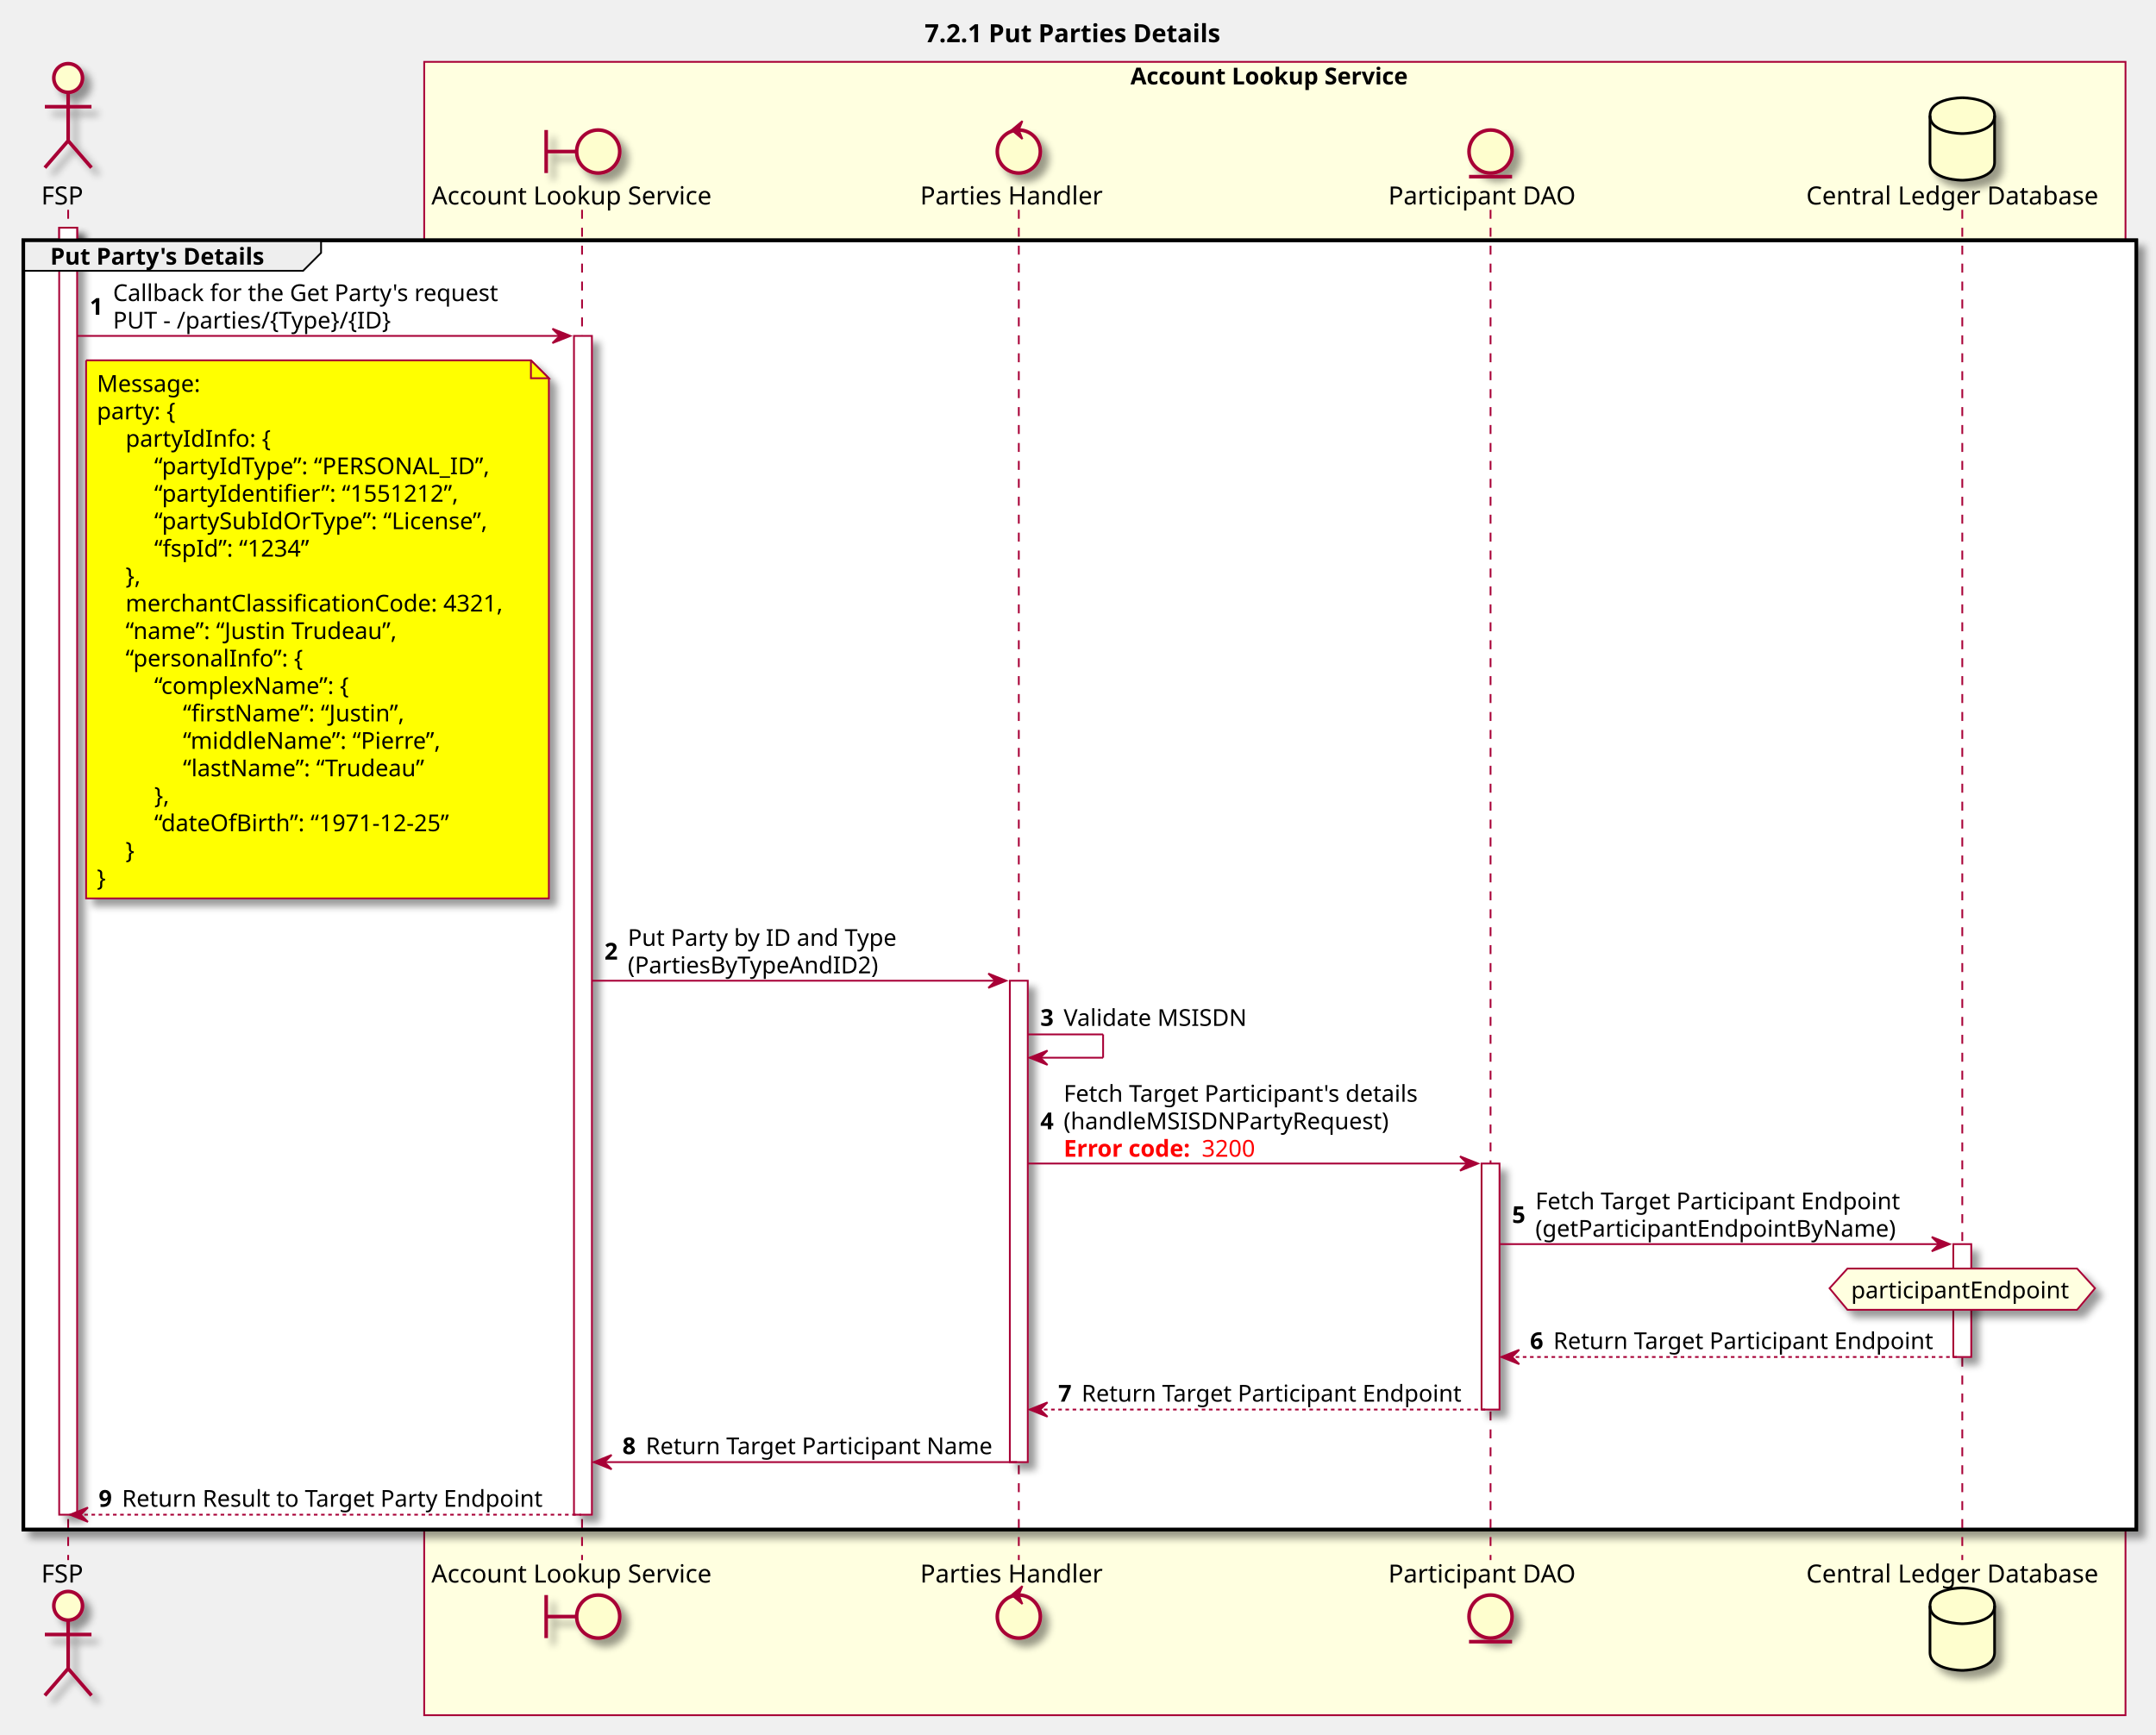
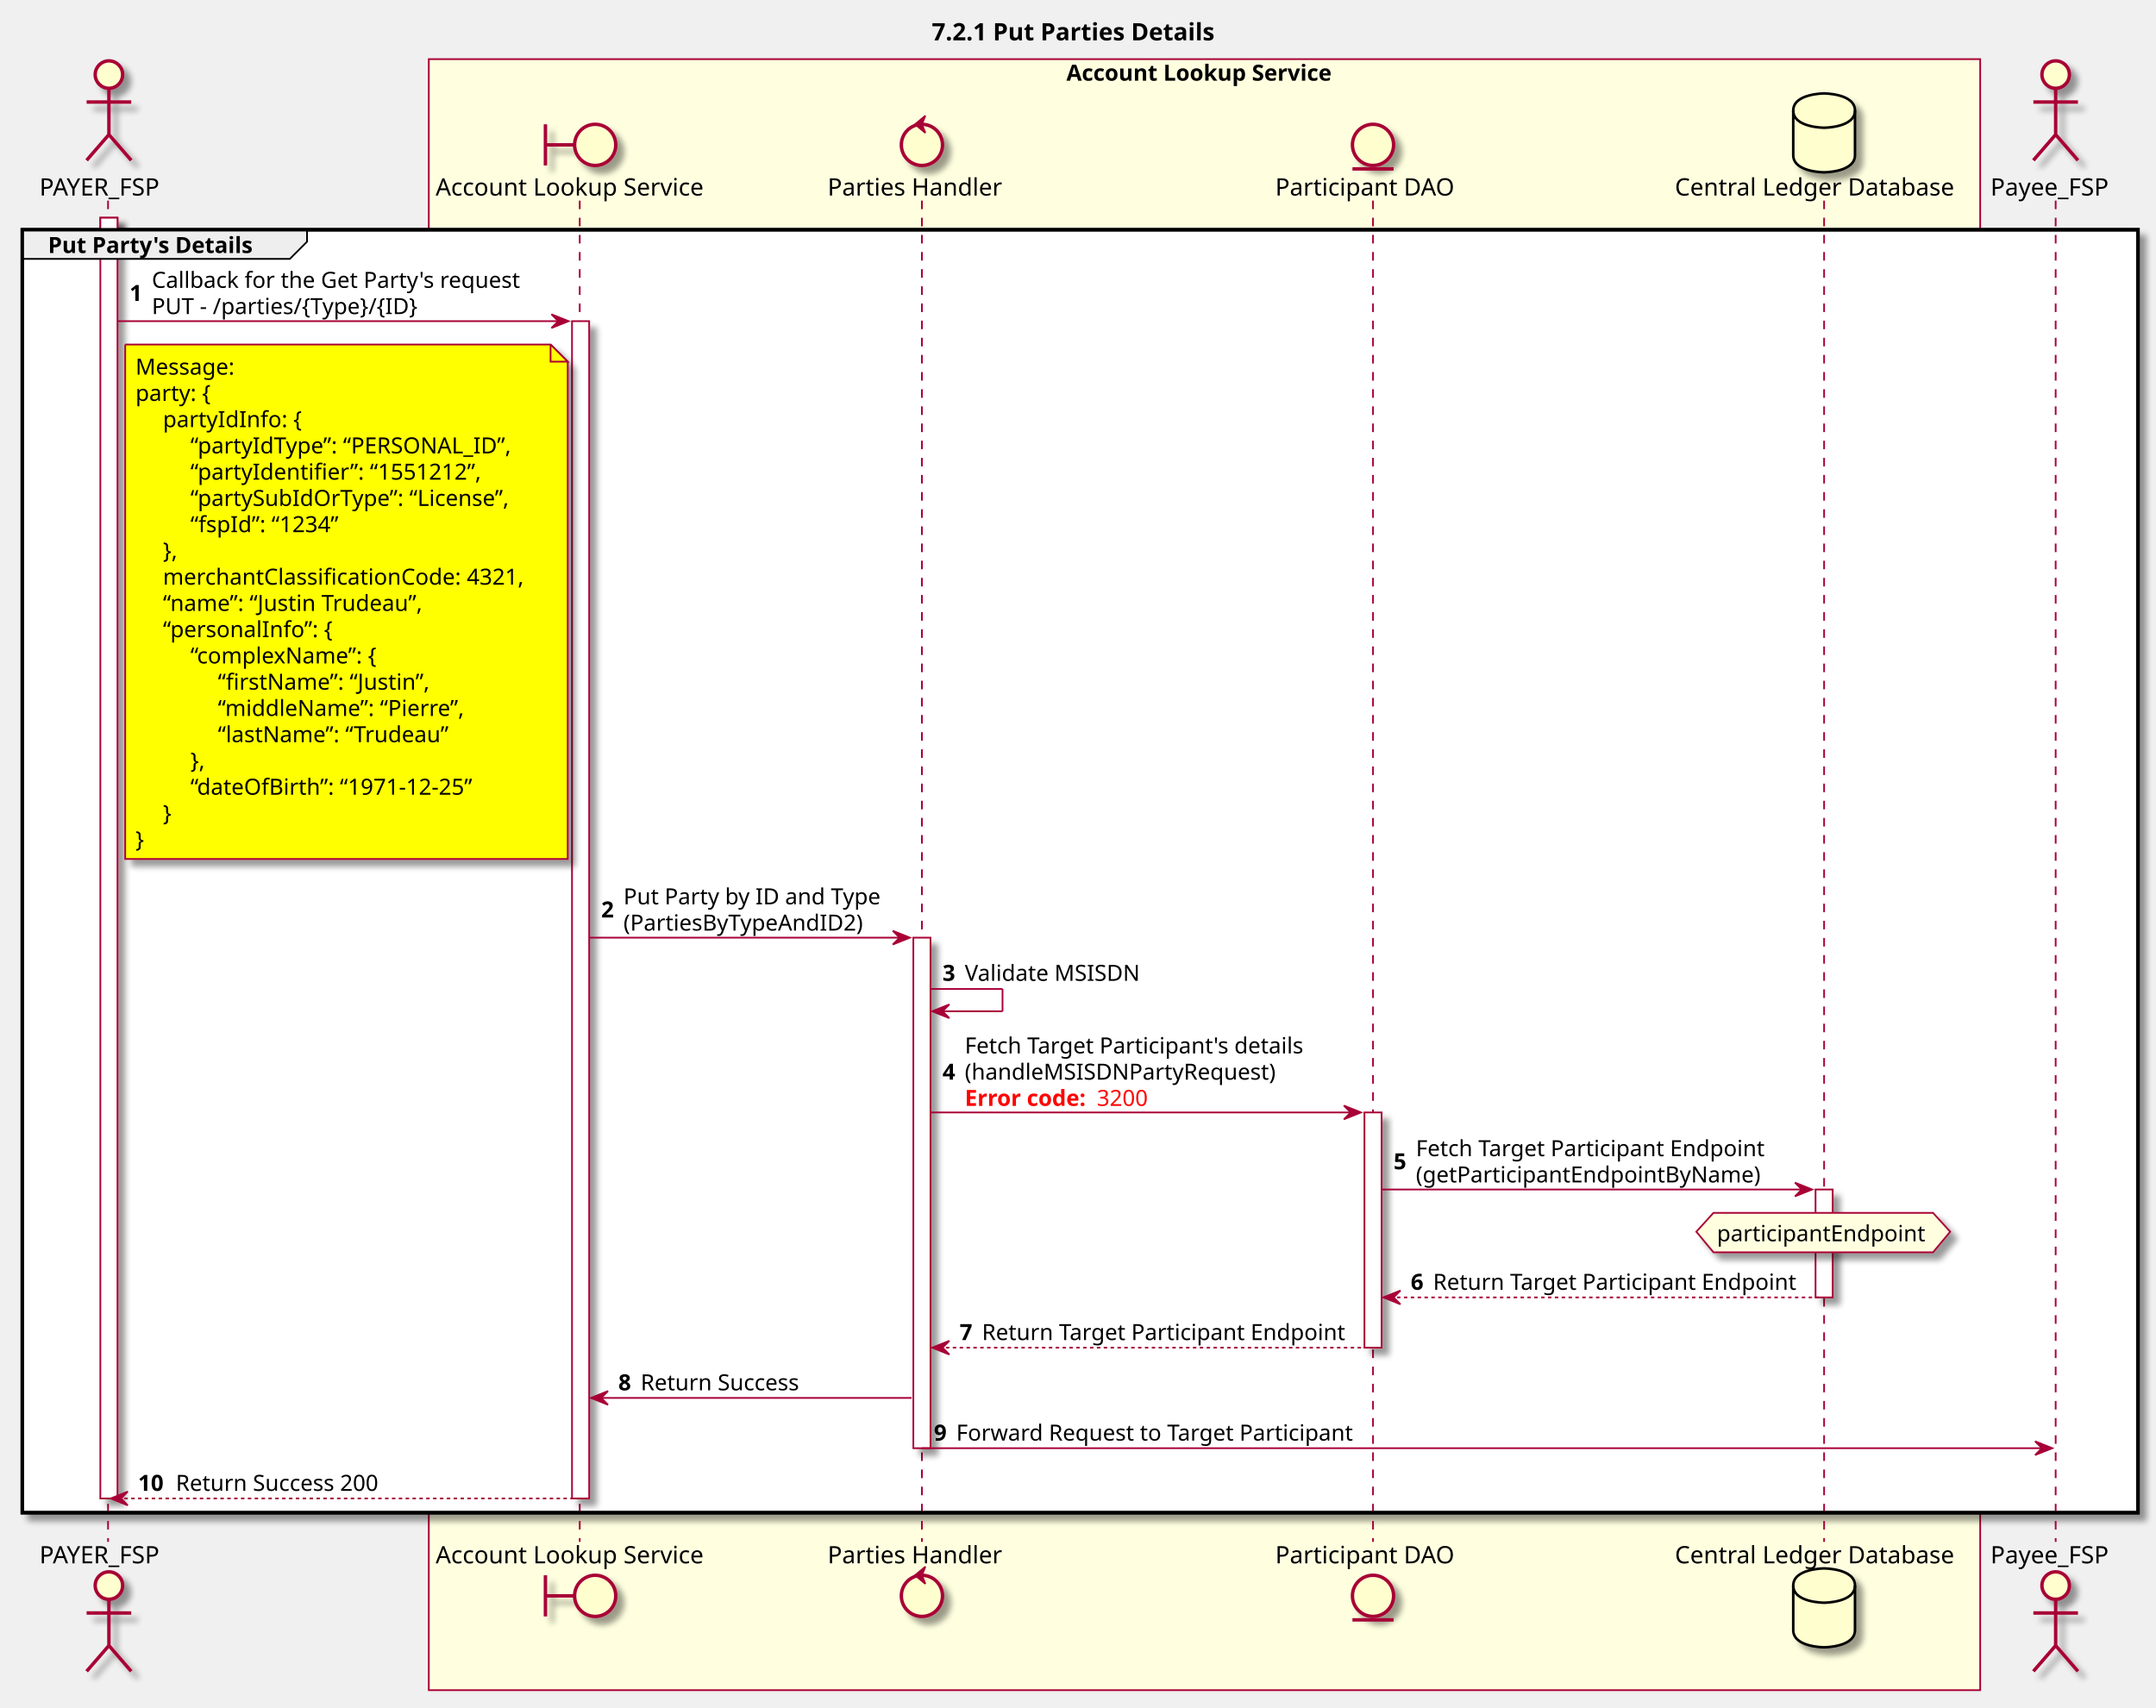
- <svg xmlns="http://www.w3.org/2000/svg" contentScriptType="application/ecmascript" contentStyleType="text/css" height="967px" preserveAspectRatio="none" style="width:1202px;height:967px;" version="1.1" viewBox="0 0 1202 967" width="1202px" zoomAndPan="magnify">
+ <svg xmlns="http://www.w3.org/2000/svg" contentScriptType="application/ecmascript" contentStyleType="text/css" height="996px" preserveAspectRatio="none" style="width:1257px;height:996px;" version="1.1" viewBox="0 0 1257 996" width="1257px" zoomAndPan="magnify">
  <defs>
-     <filter height="300%" id="f13jw10cpditu0" width="300%" x="-1" y="-1">
+     <filter height="300%" id="f16a1qkaw3t32e" width="300%" x="-1" y="-1">
      <feGaussianBlur result="blurOut" stdDeviation="2.0" />
      <feColorMatrix in="blurOut" result="blurOut2" type="matrix" values="0 0 0 0 0 0 0 0 0 0 0 0 0 0 0 0 0 0 .4 0" />
      <feOffset dx="4.0" dy="4.0" in="blurOut2" result="blurOut3" />
      <feBlend in="SourceGraphic" in2="blurOut3" mode="normal" />
    </filter>
  </defs>
  <g>
-     <text fill="#000000" font-family="sans-serif" font-size="14" font-weight="bold" lengthAdjust="spacingAndGlyphs" textLength="173" x="515.5" y="23.535">7.2.1 Put Parties Details</text>
-     <rect fill="#FFFFE0" height="921.846" style="stroke: #A80036; stroke-width: 1.0;" width="948.5" x="236.5" y="34.488" />
-     <text fill="#000000" font-family="sans-serif" font-size="13" font-weight="bold" lengthAdjust="spacingAndGlyphs" textLength="161" x="630.25" y="47.057">Account Lookup Service</text>
-     <rect fill="#FFFFFF" filter="url(#f13jw10cpditu0)" height="717.559" style="stroke: #A80036; stroke-width: 1.0;" width="10" x="33" y="126.977" />
-     <rect fill="#FFFFFF" filter="url(#f13jw10cpditu0)" height="657.248" style="stroke: #A80036; stroke-width: 1.0;" width="10" x="320" y="187.287" />
-     <rect fill="#FFFFFF" filter="url(#f13jw10cpditu0)" height="268.416" style="stroke: #A80036; stroke-width: 1.0;" width="10" x="563" y="546.809" />
-     <rect fill="#FFFFFF" filter="url(#f13jw10cpditu0)" height="137.174" style="stroke: #A80036; stroke-width: 1.0;" width="10" x="826" y="648.74" />
-     <rect fill="#FFFFFF" filter="url(#f13jw10cpditu0)" height="62.932" style="stroke: #A80036; stroke-width: 1.0;" width="10" x="1089" y="693.672" />
-     <rect fill="#FFFFFF" filter="url(#f13jw10cpditu0)" height="718.869" style="stroke: #000000; stroke-width: 2.0;" width="1178" x="13" y="133.977" />
-     <line style="stroke: #A80036; stroke-width: 1.0; stroke-dasharray: 5.0,5.0;" x1="38" x2="38" y1="116.977" y2="869.846" />
-     <line style="stroke: #A80036; stroke-width: 1.0; stroke-dasharray: 5.0,5.0;" x1="324.5" x2="324.5" y1="116.977" y2="869.846" />
-     <line style="stroke: #A80036; stroke-width: 1.0; stroke-dasharray: 5.0,5.0;" x1="568" x2="568" y1="116.977" y2="869.846" />
-     <line style="stroke: #A80036; stroke-width: 1.0; stroke-dasharray: 5.0,5.0;" x1="831" x2="831" y1="116.977" y2="869.846" />
-     <line style="stroke: #A80036; stroke-width: 1.0; stroke-dasharray: 5.0,5.0;" x1="1094" x2="1094" y1="116.977" y2="869.846" />
-     <text fill="#000000" font-family="sans-serif" font-size="14" lengthAdjust="spacingAndGlyphs" textLength="24" x="23" y="114.023">FSP</text>
-     <ellipse cx="38" cy="43.488" fill="#FEFECE" filter="url(#f13jw10cpditu0)" rx="8" ry="8" style="stroke: #A80036; stroke-width: 2.0;" />
-     <path d="M38,51.488 L38,78.488 M25,59.488 L51,59.488 M38,78.488 L25,93.488 M38,78.488 L51,93.488 " fill="none" filter="url(#f13jw10cpditu0)" style="stroke: #A80036; stroke-width: 2.0;" />
-     <text fill="#000000" font-family="sans-serif" font-size="14" lengthAdjust="spacingAndGlyphs" textLength="24" x="23" y="882.381">FSP</text>
-     <ellipse cx="38" cy="895.334" fill="#FEFECE" filter="url(#f13jw10cpditu0)" rx="8" ry="8" style="stroke: #A80036; stroke-width: 2.0;" />
-     <path d="M38,903.334 L38,930.334 M25,911.334 L51,911.334 M38,930.334 L25,945.334 M38,930.334 L51,945.334 " fill="none" filter="url(#f13jw10cpditu0)" style="stroke: #A80036; stroke-width: 2.0;" />
-     <text fill="#000000" font-family="sans-serif" font-size="14" lengthAdjust="spacingAndGlyphs" textLength="163" x="240.5" y="114.023">Account Lookup Service</text>
-     <path d="M304.5,72.488 L304.5,96.488 M304.5,84.488 L321.5,84.488 " fill="none" filter="url(#f13jw10cpditu0)" style="stroke: #A80036; stroke-width: 2.0;" />
-     <ellipse cx="333.5" cy="84.488" fill="#FEFECE" filter="url(#f13jw10cpditu0)" rx="12" ry="12" style="stroke: #A80036; stroke-width: 2.0;" />
-     <text fill="#000000" font-family="sans-serif" font-size="14" lengthAdjust="spacingAndGlyphs" textLength="163" x="240.5" y="882.381">Account Lookup Service</text>
-     <path d="M304.5,889.334 L304.5,913.334 M304.5,901.334 L321.5,901.334 " fill="none" filter="url(#f13jw10cpditu0)" style="stroke: #A80036; stroke-width: 2.0;" />
-     <ellipse cx="333.5" cy="901.334" fill="#FEFECE" filter="url(#f13jw10cpditu0)" rx="12" ry="12" style="stroke: #A80036; stroke-width: 2.0;" />
-     <text fill="#000000" font-family="sans-serif" font-size="14" lengthAdjust="spacingAndGlyphs" textLength="104" x="513" y="114.023">Parties Handler</text>
-     <ellipse cx="568" cy="84.488" fill="#FEFECE" filter="url(#f13jw10cpditu0)" rx="12" ry="12" style="stroke: #A80036; stroke-width: 2.0;" />
-     <polygon fill="#A80036" points="564,72.488,570,67.488,568,72.488,570,77.488,564,72.488" style="stroke: #A80036; stroke-width: 1.0;" />
-     <text fill="#000000" font-family="sans-serif" font-size="14" lengthAdjust="spacingAndGlyphs" textLength="104" x="513" y="882.381">Parties Handler</text>
-     <ellipse cx="568" cy="901.334" fill="#FEFECE" filter="url(#f13jw10cpditu0)" rx="12" ry="12" style="stroke: #A80036; stroke-width: 2.0;" />
-     <polygon fill="#A80036" points="564,889.334,570,884.334,568,889.334,570,894.334,564,889.334" style="stroke: #A80036; stroke-width: 1.0;" />
-     <text fill="#000000" font-family="sans-serif" font-size="14" lengthAdjust="spacingAndGlyphs" textLength="108" x="774" y="114.023">Participant DAO</text>
-     <ellipse cx="831" cy="84.488" fill="#FEFECE" filter="url(#f13jw10cpditu0)" rx="12" ry="12" style="stroke: #A80036; stroke-width: 2.0;" />
-     <line style="stroke: #A80036; stroke-width: 2.0;" x1="819" x2="843" y1="98.488" y2="98.488" />
-     <text fill="#000000" font-family="sans-serif" font-size="14" lengthAdjust="spacingAndGlyphs" textLength="108" x="774" y="882.381">Participant DAO</text>
-     <ellipse cx="831" cy="901.334" fill="#FEFECE" filter="url(#f13jw10cpditu0)" rx="12" ry="12" style="stroke: #A80036; stroke-width: 2.0;" />
-     <line style="stroke: #A80036; stroke-width: 2.0;" x1="819" x2="843" y1="915.334" y2="915.334" />
-     <text fill="#000000" font-family="sans-serif" font-size="14" lengthAdjust="spacingAndGlyphs" textLength="168" x="1007" y="114.023">Central Ledger Database</text>
-     <path d="M1076,64.488 C1076,54.488 1094,54.488 1094,54.488 C1094,54.488 1112,54.488 1112,64.488 L1112,90.488 C1112,100.488 1094,100.488 1094,100.488 C1094,100.488 1076,100.488 1076,90.488 L1076,64.488 " fill="#FEFECE" filter="url(#f13jw10cpditu0)" style="stroke: #000000; stroke-width: 1.5;" />
-     <path d="M1076,64.488 C1076,74.488 1094,74.488 1094,74.488 C1094,74.488 1112,74.488 1112,64.488 " fill="none" style="stroke: #000000; stroke-width: 1.5;" />
-     <text fill="#000000" font-family="sans-serif" font-size="14" lengthAdjust="spacingAndGlyphs" textLength="168" x="1007" y="882.381">Central Ledger Database</text>
-     <path d="M1076,895.334 C1076,885.334 1094,885.334 1094,885.334 C1094,885.334 1112,885.334 1112,895.334 L1112,921.334 C1112,931.334 1094,931.334 1094,931.334 C1094,931.334 1076,931.334 1076,921.334 L1076,895.334 " fill="#FEFECE" filter="url(#f13jw10cpditu0)" style="stroke: #000000; stroke-width: 1.5;" />
-     <path d="M1076,895.334 C1076,905.334 1094,905.334 1094,905.334 C1094,905.334 1112,905.334 1112,895.334 " fill="none" style="stroke: #000000; stroke-width: 1.5;" />
-     <rect fill="#FFFFFF" filter="url(#f13jw10cpditu0)" height="717.559" style="stroke: #A80036; stroke-width: 1.0;" width="10" x="33" y="126.977" />
-     <rect fill="#FFFFFF" filter="url(#f13jw10cpditu0)" height="657.248" style="stroke: #A80036; stroke-width: 1.0;" width="10" x="320" y="187.287" />
-     <rect fill="#FFFFFF" filter="url(#f13jw10cpditu0)" height="268.416" style="stroke: #A80036; stroke-width: 1.0;" width="10" x="563" y="546.809" />
-     <rect fill="#FFFFFF" filter="url(#f13jw10cpditu0)" height="137.174" style="stroke: #A80036; stroke-width: 1.0;" width="10" x="826" y="648.74" />
-     <rect fill="#FFFFFF" filter="url(#f13jw10cpditu0)" height="62.932" style="stroke: #A80036; stroke-width: 1.0;" width="10" x="1089" y="693.672" />
+     <text fill="#000000" font-family="sans-serif" font-size="14" font-weight="bold" lengthAdjust="spacingAndGlyphs" textLength="173" x="543.25" y="23.535">7.2.1 Put Parties Details</text>
+     <rect fill="#FFFFE0" height="951.156" style="stroke: #A80036; stroke-width: 1.0;" width="904.5" x="250" y="34.488" />
+     <text fill="#000000" font-family="sans-serif" font-size="13" font-weight="bold" lengthAdjust="spacingAndGlyphs" textLength="161" x="621.75" y="47.057">Account Lookup Service</text>
+     <rect fill="#FFFFFF" filter="url(#f16a1qkaw3t32e)" height="746.869" style="stroke: #A80036; stroke-width: 1.0;" width="10" x="58.5" y="126.977" />
+     <rect fill="#FFFFFF" filter="url(#f16a1qkaw3t32e)" height="686.559" style="stroke: #A80036; stroke-width: 1.0;" width="10" x="333.5" y="187.287" />
+     <rect fill="#FFFFFF" filter="url(#f16a1qkaw3t32e)" height="297.727" style="stroke: #A80036; stroke-width: 1.0;" width="10" x="532.5" y="546.809" />
+     <rect fill="#FFFFFF" filter="url(#f16a1qkaw3t32e)" height="137.174" style="stroke: #A80036; stroke-width: 1.0;" width="10" x="795.5" y="648.74" />
+     <rect fill="#FFFFFF" filter="url(#f16a1qkaw3t32e)" height="62.932" style="stroke: #A80036; stroke-width: 1.0;" width="10" x="1058.5" y="693.672" />
+     <rect fill="#FFFFFF" filter="url(#f16a1qkaw3t32e)" height="748.18" style="stroke: #000000; stroke-width: 2.0;" width="1233.5" x="13" y="133.977" />
+     <line style="stroke: #A80036; stroke-width: 1.0; stroke-dasharray: 5.0,5.0;" x1="63" x2="63" y1="116.977" y2="899.156" />
+     <line style="stroke: #A80036; stroke-width: 1.0; stroke-dasharray: 5.0,5.0;" x1="338" x2="338" y1="116.977" y2="899.156" />
+     <line style="stroke: #A80036; stroke-width: 1.0; stroke-dasharray: 5.0,5.0;" x1="537.5" x2="537.5" y1="116.977" y2="899.156" />
+     <line style="stroke: #A80036; stroke-width: 1.0; stroke-dasharray: 5.0,5.0;" x1="800.5" x2="800.5" y1="116.977" y2="899.156" />
+     <line style="stroke: #A80036; stroke-width: 1.0; stroke-dasharray: 5.0,5.0;" x1="1063.5" x2="1063.5" y1="116.977" y2="899.156" />
+     <line style="stroke: #A80036; stroke-width: 1.0; stroke-dasharray: 5.0,5.0;" x1="1198.5" x2="1198.5" y1="116.977" y2="899.156" />
+     <text fill="#000000" font-family="sans-serif" font-size="14" lengthAdjust="spacingAndGlyphs" textLength="75" x="23" y="114.023">PAYER_FSP</text>
+     <ellipse cx="63.5" cy="43.488" fill="#FEFECE" filter="url(#f16a1qkaw3t32e)" rx="8" ry="8" style="stroke: #A80036; stroke-width: 2.0;" />
+     <path d="M63.5,51.488 L63.5,78.488 M50.5,59.488 L76.5,59.488 M63.5,78.488 L50.5,93.488 M63.5,78.488 L76.5,93.488 " fill="none" filter="url(#f16a1qkaw3t32e)" style="stroke: #A80036; stroke-width: 2.0;" />
+     <text fill="#000000" font-family="sans-serif" font-size="14" lengthAdjust="spacingAndGlyphs" textLength="75" x="23" y="911.691">PAYER_FSP</text>
+     <ellipse cx="63.5" cy="924.644" fill="#FEFECE" filter="url(#f16a1qkaw3t32e)" rx="8" ry="8" style="stroke: #A80036; stroke-width: 2.0;" />
+     <path d="M63.5,932.644 L63.5,959.644 M50.5,940.644 L76.5,940.644 M63.5,959.644 L50.5,974.644 M63.5,959.644 L76.5,974.644 " fill="none" filter="url(#f16a1qkaw3t32e)" style="stroke: #A80036; stroke-width: 2.0;" />
+     <text fill="#000000" font-family="sans-serif" font-size="14" lengthAdjust="spacingAndGlyphs" textLength="163" x="254" y="114.023">Account Lookup Service</text>
+     <path d="M318,72.488 L318,96.488 M318,84.488 L335,84.488 " fill="none" filter="url(#f16a1qkaw3t32e)" style="stroke: #A80036; stroke-width: 2.0;" />
+     <ellipse cx="347" cy="84.488" fill="#FEFECE" filter="url(#f16a1qkaw3t32e)" rx="12" ry="12" style="stroke: #A80036; stroke-width: 2.0;" />
+     <text fill="#000000" font-family="sans-serif" font-size="14" lengthAdjust="spacingAndGlyphs" textLength="163" x="254" y="911.691">Account Lookup Service</text>
+     <path d="M318,918.644 L318,942.644 M318,930.644 L335,930.644 " fill="none" filter="url(#f16a1qkaw3t32e)" style="stroke: #A80036; stroke-width: 2.0;" />
+     <ellipse cx="347" cy="930.644" fill="#FEFECE" filter="url(#f16a1qkaw3t32e)" rx="12" ry="12" style="stroke: #A80036; stroke-width: 2.0;" />
+     <text fill="#000000" font-family="sans-serif" font-size="14" lengthAdjust="spacingAndGlyphs" textLength="104" x="482.5" y="114.023">Parties Handler</text>
+     <ellipse cx="537.5" cy="84.488" fill="#FEFECE" filter="url(#f16a1qkaw3t32e)" rx="12" ry="12" style="stroke: #A80036; stroke-width: 2.0;" />
+     <polygon fill="#A80036" points="533.5,72.488,539.5,67.488,537.5,72.488,539.5,77.488,533.5,72.488" style="stroke: #A80036; stroke-width: 1.0;" />
+     <text fill="#000000" font-family="sans-serif" font-size="14" lengthAdjust="spacingAndGlyphs" textLength="104" x="482.5" y="911.691">Parties Handler</text>
+     <ellipse cx="537.5" cy="930.644" fill="#FEFECE" filter="url(#f16a1qkaw3t32e)" rx="12" ry="12" style="stroke: #A80036; stroke-width: 2.0;" />
+     <polygon fill="#A80036" points="533.5,918.644,539.5,913.644,537.5,918.644,539.5,923.644,533.5,918.644" style="stroke: #A80036; stroke-width: 1.0;" />
+     <text fill="#000000" font-family="sans-serif" font-size="14" lengthAdjust="spacingAndGlyphs" textLength="108" x="743.5" y="114.023">Participant DAO</text>
+     <ellipse cx="800.5" cy="84.488" fill="#FEFECE" filter="url(#f16a1qkaw3t32e)" rx="12" ry="12" style="stroke: #A80036; stroke-width: 2.0;" />
+     <line style="stroke: #A80036; stroke-width: 2.0;" x1="788.5" x2="812.5" y1="98.488" y2="98.488" />
+     <text fill="#000000" font-family="sans-serif" font-size="14" lengthAdjust="spacingAndGlyphs" textLength="108" x="743.5" y="911.691">Participant DAO</text>
+     <ellipse cx="800.5" cy="930.644" fill="#FEFECE" filter="url(#f16a1qkaw3t32e)" rx="12" ry="12" style="stroke: #A80036; stroke-width: 2.0;" />
+     <line style="stroke: #A80036; stroke-width: 2.0;" x1="788.5" x2="812.5" y1="944.644" y2="944.644" />
+     <text fill="#000000" font-family="sans-serif" font-size="14" lengthAdjust="spacingAndGlyphs" textLength="168" x="976.5" y="114.023">Central Ledger Database</text>
+     <path d="M1045.5,64.488 C1045.5,54.488 1063.5,54.488 1063.5,54.488 C1063.5,54.488 1081.5,54.488 1081.5,64.488 L1081.5,90.488 C1081.5,100.488 1063.5,100.488 1063.5,100.488 C1063.5,100.488 1045.5,100.488 1045.5,90.488 L1045.5,64.488 " fill="#FEFECE" filter="url(#f16a1qkaw3t32e)" style="stroke: #000000; stroke-width: 1.5;" />
+     <path d="M1045.5,64.488 C1045.5,74.488 1063.5,74.488 1063.5,74.488 C1063.5,74.488 1081.5,74.488 1081.5,64.488 " fill="none" style="stroke: #000000; stroke-width: 1.5;" />
+     <text fill="#000000" font-family="sans-serif" font-size="14" lengthAdjust="spacingAndGlyphs" textLength="168" x="976.5" y="911.691">Central Ledger Database</text>
+     <path d="M1045.5,924.644 C1045.5,914.644 1063.5,914.644 1063.5,914.644 C1063.5,914.644 1081.5,914.644 1081.5,924.644 L1081.5,950.644 C1081.5,960.644 1063.5,960.644 1063.5,960.644 C1063.5,960.644 1045.5,960.644 1045.5,950.644 L1045.5,924.644 " fill="#FEFECE" filter="url(#f16a1qkaw3t32e)" style="stroke: #000000; stroke-width: 1.5;" />
+     <path d="M1045.5,924.644 C1045.5,934.644 1063.5,934.644 1063.5,934.644 C1063.5,934.644 1081.5,934.644 1081.5,924.644 " fill="none" style="stroke: #000000; stroke-width: 1.5;" />
+     <text fill="#000000" font-family="sans-serif" font-size="14" lengthAdjust="spacingAndGlyphs" textLength="70" x="1160.5" y="114.023">Payee_FSP</text>
+     <ellipse cx="1198.5" cy="43.488" fill="#FEFECE" filter="url(#f16a1qkaw3t32e)" rx="8" ry="8" style="stroke: #A80036; stroke-width: 2.0;" />
+     <path d="M1198.5,51.488 L1198.5,78.488 M1185.5,59.488 L1211.5,59.488 M1198.5,78.488 L1185.5,93.488 M1198.5,78.488 L1211.5,93.488 " fill="none" filter="url(#f16a1qkaw3t32e)" style="stroke: #A80036; stroke-width: 2.0;" />
+     <text fill="#000000" font-family="sans-serif" font-size="14" lengthAdjust="spacingAndGlyphs" textLength="70" x="1160.5" y="911.691">Payee_FSP</text>
+     <ellipse cx="1198.5" cy="924.644" fill="#FEFECE" filter="url(#f16a1qkaw3t32e)" rx="8" ry="8" style="stroke: #A80036; stroke-width: 2.0;" />
+     <path d="M1198.5,932.644 L1198.5,959.644 M1185.5,940.644 L1211.5,940.644 M1198.5,959.644 L1185.5,974.644 M1198.5,959.644 L1211.5,974.644 " fill="none" filter="url(#f16a1qkaw3t32e)" style="stroke: #A80036; stroke-width: 2.0;" />
+     <rect fill="#FFFFFF" filter="url(#f16a1qkaw3t32e)" height="746.869" style="stroke: #A80036; stroke-width: 1.0;" width="10" x="58.5" y="126.977" />
+     <rect fill="#FFFFFF" filter="url(#f16a1qkaw3t32e)" height="686.559" style="stroke: #A80036; stroke-width: 1.0;" width="10" x="333.5" y="187.287" />
+     <rect fill="#FFFFFF" filter="url(#f16a1qkaw3t32e)" height="297.727" style="stroke: #A80036; stroke-width: 1.0;" width="10" x="532.5" y="546.809" />
+     <rect fill="#FFFFFF" filter="url(#f16a1qkaw3t32e)" height="137.174" style="stroke: #A80036; stroke-width: 1.0;" width="10" x="795.5" y="648.74" />
+     <rect fill="#FFFFFF" filter="url(#f16a1qkaw3t32e)" height="62.932" style="stroke: #A80036; stroke-width: 1.0;" width="10" x="1058.5" y="693.672" />
    <path d="M13,133.977 L179,133.977 L179,140.977 L169,150.977 L13,150.977 L13,133.977 " fill="#EEEEEE" style="stroke: #000000; stroke-width: 1.0;" />
-     <rect fill="none" height="718.869" style="stroke: #000000; stroke-width: 2.0;" width="1178" x="13" y="133.977" />
+     <rect fill="none" height="748.18" style="stroke: #000000; stroke-width: 2.0;" width="1233.5" x="13" y="133.977" />
    <text fill="#000000" font-family="sans-serif" font-size="13" font-weight="bold" lengthAdjust="spacingAndGlyphs" textLength="121" x="28" y="147.545">Put Party's Details</text>
-     <polygon fill="#A80036" points="308,183.287,318,187.287,308,191.287,312,187.287" style="stroke: #A80036; stroke-width: 1.0;" />
-     <line style="stroke: #A80036; stroke-width: 1.0;" x1="43" x2="314" y1="187.287" y2="187.287" />
-     <text fill="#000000" font-family="sans-serif" font-size="13" font-weight="bold" lengthAdjust="spacingAndGlyphs" textLength="9" x="50" y="175.511">1</text>
-     <text fill="#000000" font-family="sans-serif" font-size="13" lengthAdjust="spacingAndGlyphs" textLength="221" x="63" y="167.856">Callback for the Get Party's request</text>
-     <text fill="#000000" font-family="sans-serif" font-size="13" lengthAdjust="spacingAndGlyphs" textLength="164" x="63" y="183.166">PUT - /parties/{Type}/{ID}</text>
-     <path d="M48,200.908 L48,500.908 L306,500.908 L306,210.908 L296,200.908 L48,200.908 " fill="#FFFF00" filter="url(#f13jw10cpditu0)" style="stroke: #A80036; stroke-width: 1.0;" />
-     <path d="M296,200.908 L296,210.908 L306,210.908 L296,200.908 " fill="#FFFF00" style="stroke: #A80036; stroke-width: 1.0;" />
-     <text fill="#000000" font-family="sans-serif" font-size="13" lengthAdjust="spacingAndGlyphs" textLength="58" x="54" y="218.477">Message:</text>
-     <text fill="#000000" font-family="sans-serif" font-size="13" lengthAdjust="spacingAndGlyphs" textLength="44" x="54" y="233.787">party: {</text>
-     <text fill="#000000" font-family="sans-serif" font-size="13" lengthAdjust="spacingAndGlyphs" textLength="81" x="70" y="249.098">partyIdInfo: {</text>
-     <text fill="#000000" font-family="sans-serif" font-size="13" lengthAdjust="spacingAndGlyphs" textLength="192" x="86" y="264.408">“partyIdType”: “PERSONAL_ID”,</text>
-     <text fill="#000000" font-family="sans-serif" font-size="13" lengthAdjust="spacingAndGlyphs" textLength="177" x="86" y="279.719">“partyIdentifier”: “1551212”,</text>
-     <text fill="#000000" font-family="sans-serif" font-size="13" lengthAdjust="spacingAndGlyphs" textLength="191" x="86" y="295.029">“partySubIdOrType”: “License”,</text>
-     <text fill="#000000" font-family="sans-serif" font-size="13" lengthAdjust="spacingAndGlyphs" textLength="92" x="86" y="310.34">“fspId”: “1234”</text>
-     <text fill="#000000" font-family="sans-serif" font-size="13" lengthAdjust="spacingAndGlyphs" textLength="8" x="70" y="325.65">},</text>
-     <text fill="#000000" font-family="sans-serif" font-size="13" lengthAdjust="spacingAndGlyphs" textLength="221" x="70" y="340.961">merchantClassificationCode: 4321,</text>
-     <text fill="#000000" font-family="sans-serif" font-size="13" lengthAdjust="spacingAndGlyphs" textLength="157" x="70" y="356.272">“name”: “Justin Trudeau”,</text>
-     <text fill="#000000" font-family="sans-serif" font-size="13" lengthAdjust="spacingAndGlyphs" textLength="101" x="70" y="371.582">“personalInfo”: {</text>
-     <text fill="#000000" font-family="sans-serif" font-size="13" lengthAdjust="spacingAndGlyphs" textLength="112" x="86" y="386.893">“complexName”: {</text>
-     <text fill="#000000" font-family="sans-serif" font-size="13" lengthAdjust="spacingAndGlyphs" textLength="130" x="102" y="402.203">“firstName”: “Justin”,</text>
-     <text fill="#000000" font-family="sans-serif" font-size="13" lengthAdjust="spacingAndGlyphs" textLength="146" x="102" y="417.514">“middleName”: “Pierre”,</text>
-     <text fill="#000000" font-family="sans-serif" font-size="13" lengthAdjust="spacingAndGlyphs" textLength="138" x="102" y="432.824">“lastName”: “Trudeau”</text>
-     <text fill="#000000" font-family="sans-serif" font-size="13" lengthAdjust="spacingAndGlyphs" textLength="8" x="86" y="448.135">},</text>
-     <text fill="#000000" font-family="sans-serif" font-size="13" lengthAdjust="spacingAndGlyphs" textLength="179" x="86" y="463.445">“dateOfBirth”: “1971-12-25”</text>
-     <text fill="#000000" font-family="sans-serif" font-size="13" lengthAdjust="spacingAndGlyphs" textLength="4" x="70" y="478.756">}</text>
-     <text fill="#000000" font-family="sans-serif" font-size="13" lengthAdjust="spacingAndGlyphs" textLength="4" x="54" y="494.066">}</text>
-     <polygon fill="#A80036" points="551,542.809,561,546.809,551,550.809,555,546.809" style="stroke: #A80036; stroke-width: 1.0;" />
-     <line style="stroke: #A80036; stroke-width: 1.0;" x1="330" x2="557" y1="546.809" y2="546.809" />
-     <text fill="#000000" font-family="sans-serif" font-size="13" font-weight="bold" lengthAdjust="spacingAndGlyphs" textLength="9" x="337" y="535.032">2</text>
-     <text fill="#000000" font-family="sans-serif" font-size="13" lengthAdjust="spacingAndGlyphs" textLength="153" x="350" y="527.377">Put Party by ID and Type</text>
-     <text fill="#000000" font-family="sans-serif" font-size="13" lengthAdjust="spacingAndGlyphs" textLength="141" x="350" y="542.688">(PartiesByTypeAndID2)</text>
-     <line style="stroke: #A80036; stroke-width: 1.0;" x1="573" x2="615" y1="576.74" y2="576.74" />
-     <line style="stroke: #A80036; stroke-width: 1.0;" x1="615" x2="615" y1="576.74" y2="589.74" />
-     <line style="stroke: #A80036; stroke-width: 1.0;" x1="574" x2="615" y1="589.74" y2="589.74" />
-     <polygon fill="#A80036" points="584,585.74,574,589.74,584,593.74,580,589.74" style="stroke: #A80036; stroke-width: 1.0;" />
-     <text fill="#000000" font-family="sans-serif" font-size="13" font-weight="bold" lengthAdjust="spacingAndGlyphs" textLength="9" x="580" y="571.998">3</text>
-     <text fill="#000000" font-family="sans-serif" font-size="13" lengthAdjust="spacingAndGlyphs" textLength="103" x="593" y="571.998">Validate MSISDN</text>
-     <polygon fill="#A80036" points="814,644.74,824,648.74,814,652.74,818,648.74" style="stroke: #A80036; stroke-width: 1.0;" />
-     <line style="stroke: #A80036; stroke-width: 1.0;" x1="573" x2="820" y1="648.74" y2="648.74" />
-     <text fill="#000000" font-family="sans-serif" font-size="13" font-weight="bold" lengthAdjust="spacingAndGlyphs" textLength="9" x="580" y="629.619">4</text>
-     <text fill="#000000" font-family="sans-serif" font-size="13" lengthAdjust="spacingAndGlyphs" textLength="205" x="593" y="614.309">Fetch Target Participant's details</text>
-     <text fill="#000000" font-family="sans-serif" font-size="13" lengthAdjust="spacingAndGlyphs" textLength="180" x="593" y="629.619">(handleMSISDNPartyRequest)</text>
-     <text fill="#FF0000" font-family="sans-serif" font-size="13" font-weight="bold" lengthAdjust="spacingAndGlyphs" textLength="73" x="593" y="644.93">Error code:</text>
-     <text fill="#FF0000" font-family="sans-serif" font-size="13" lengthAdjust="spacingAndGlyphs" textLength="32" x="670" y="644.93">3200</text>
-     <polygon fill="#A80036" points="1077,689.672,1087,693.672,1077,697.672,1081,693.672" style="stroke: #A80036; stroke-width: 1.0;" />
-     <line style="stroke: #A80036; stroke-width: 1.0;" x1="836" x2="1083" y1="693.672" y2="693.672" />
-     <text fill="#000000" font-family="sans-serif" font-size="13" font-weight="bold" lengthAdjust="spacingAndGlyphs" textLength="9" x="843" y="681.895">5</text>
-     <text fill="#000000" font-family="sans-serif" font-size="13" lengthAdjust="spacingAndGlyphs" textLength="209" x="856" y="674.24">Fetch Target Participant Endpoint</text>
-     <text fill="#000000" font-family="sans-serif" font-size="13" lengthAdjust="spacingAndGlyphs" textLength="201" x="856" y="689.551">(getParticipantEndpointByName)</text>
-     <polygon fill="#FFFFE0" filter="url(#f13jw10cpditu0)" points="1030,707.293,1158,707.293,1168,718.293,1158,730.293,1030,730.293,1020,718.293,1030,707.293" style="stroke: #A80036; stroke-width: 1.0;" />
-     <text fill="#000000" font-family="sans-serif" font-size="13" lengthAdjust="spacingAndGlyphs" textLength="124" x="1032" y="723.861">participantEndpoint</text>
-     <polygon fill="#A80036" points="847,752.604,837,756.604,847,760.604,843,756.604" style="stroke: #A80036; stroke-width: 1.0;" />
-     <line style="stroke: #A80036; stroke-width: 1.0; stroke-dasharray: 2.0,2.0;" x1="841" x2="1093" y1="756.604" y2="756.604" />
-     <text fill="#000000" font-family="sans-serif" font-size="13" font-weight="bold" lengthAdjust="spacingAndGlyphs" textLength="9" x="853" y="752.172">6</text>
-     <text fill="#000000" font-family="sans-serif" font-size="13" lengthAdjust="spacingAndGlyphs" textLength="216" x="866" y="752.172">Return Target Participant Endpoint</text>
-     <polygon fill="#A80036" points="584,781.914,574,785.914,584,789.914,580,785.914" style="stroke: #A80036; stroke-width: 1.0;" />
-     <line style="stroke: #A80036; stroke-width: 1.0; stroke-dasharray: 2.0,2.0;" x1="578" x2="830" y1="785.914" y2="785.914" />
-     <text fill="#000000" font-family="sans-serif" font-size="13" font-weight="bold" lengthAdjust="spacingAndGlyphs" textLength="9" x="590" y="781.482">7</text>
-     <text fill="#000000" font-family="sans-serif" font-size="13" lengthAdjust="spacingAndGlyphs" textLength="216" x="603" y="781.482">Return Target Participant Endpoint</text>
-     <polygon fill="#A80036" points="341,811.225,331,815.225,341,819.225,337,815.225" style="stroke: #A80036; stroke-width: 1.0;" />
-     <line style="stroke: #A80036; stroke-width: 1.0;" x1="335" x2="567" y1="815.225" y2="815.225" />
-     <text fill="#000000" font-family="sans-serif" font-size="13" font-weight="bold" lengthAdjust="spacingAndGlyphs" textLength="9" x="347" y="810.793">8</text>
-     <text fill="#000000" font-family="sans-serif" font-size="13" lengthAdjust="spacingAndGlyphs" textLength="196" x="360" y="810.793">Return Target Participant Name</text>
-     <polygon fill="#A80036" points="49,840.535,39,844.535,49,848.535,45,844.535" style="stroke: #A80036; stroke-width: 1.0;" />
-     <line style="stroke: #A80036; stroke-width: 1.0; stroke-dasharray: 2.0,2.0;" x1="43" x2="324" y1="844.535" y2="844.535" />
-     <text fill="#000000" font-family="sans-serif" font-size="13" font-weight="bold" lengthAdjust="spacingAndGlyphs" textLength="9" x="55" y="840.104">9</text>
-     <text fill="#000000" font-family="sans-serif" font-size="13" lengthAdjust="spacingAndGlyphs" textLength="240" x="68" y="840.104">Return Result to Target Party Endpoint</text>
+     <polygon fill="#A80036" points="321.5,183.287,331.5,187.287,321.5,191.287,325.5,187.287" style="stroke: #A80036; stroke-width: 1.0;" />
+     <line style="stroke: #A80036; stroke-width: 1.0;" x1="68.5" x2="327.5" y1="187.287" y2="187.287" />
+     <text fill="#000000" font-family="sans-serif" font-size="13" font-weight="bold" lengthAdjust="spacingAndGlyphs" textLength="9" x="75.5" y="175.511">1</text>
+     <text fill="#000000" font-family="sans-serif" font-size="13" lengthAdjust="spacingAndGlyphs" textLength="221" x="88.5" y="167.856">Callback for the Get Party's request</text>
+     <text fill="#000000" font-family="sans-serif" font-size="13" lengthAdjust="spacingAndGlyphs" textLength="164" x="88.5" y="183.166">PUT - /parties/{Type}/{ID}</text>
+     <path d="M73,200.908 L73,500.908 L331,500.908 L331,210.908 L321,200.908 L73,200.908 " fill="#FFFF00" filter="url(#f16a1qkaw3t32e)" style="stroke: #A80036; stroke-width: 1.0;" />
+     <path d="M321,200.908 L321,210.908 L331,210.908 L321,200.908 " fill="#FFFF00" style="stroke: #A80036; stroke-width: 1.0;" />
+     <text fill="#000000" font-family="sans-serif" font-size="13" lengthAdjust="spacingAndGlyphs" textLength="58" x="79" y="218.477">Message:</text>
+     <text fill="#000000" font-family="sans-serif" font-size="13" lengthAdjust="spacingAndGlyphs" textLength="44" x="79" y="233.787">party: {</text>
+     <text fill="#000000" font-family="sans-serif" font-size="13" lengthAdjust="spacingAndGlyphs" textLength="81" x="95" y="249.098">partyIdInfo: {</text>
+     <text fill="#000000" font-family="sans-serif" font-size="13" lengthAdjust="spacingAndGlyphs" textLength="192" x="111" y="264.408">“partyIdType”: “PERSONAL_ID”,</text>
+     <text fill="#000000" font-family="sans-serif" font-size="13" lengthAdjust="spacingAndGlyphs" textLength="177" x="111" y="279.719">“partyIdentifier”: “1551212”,</text>
+     <text fill="#000000" font-family="sans-serif" font-size="13" lengthAdjust="spacingAndGlyphs" textLength="191" x="111" y="295.029">“partySubIdOrType”: “License”,</text>
+     <text fill="#000000" font-family="sans-serif" font-size="13" lengthAdjust="spacingAndGlyphs" textLength="92" x="111" y="310.34">“fspId”: “1234”</text>
+     <text fill="#000000" font-family="sans-serif" font-size="13" lengthAdjust="spacingAndGlyphs" textLength="8" x="95" y="325.65">},</text>
+     <text fill="#000000" font-family="sans-serif" font-size="13" lengthAdjust="spacingAndGlyphs" textLength="221" x="95" y="340.961">merchantClassificationCode: 4321,</text>
+     <text fill="#000000" font-family="sans-serif" font-size="13" lengthAdjust="spacingAndGlyphs" textLength="157" x="95" y="356.272">“name”: “Justin Trudeau”,</text>
+     <text fill="#000000" font-family="sans-serif" font-size="13" lengthAdjust="spacingAndGlyphs" textLength="101" x="95" y="371.582">“personalInfo”: {</text>
+     <text fill="#000000" font-family="sans-serif" font-size="13" lengthAdjust="spacingAndGlyphs" textLength="112" x="111" y="386.893">“complexName”: {</text>
+     <text fill="#000000" font-family="sans-serif" font-size="13" lengthAdjust="spacingAndGlyphs" textLength="130" x="127" y="402.203">“firstName”: “Justin”,</text>
+     <text fill="#000000" font-family="sans-serif" font-size="13" lengthAdjust="spacingAndGlyphs" textLength="146" x="127" y="417.514">“middleName”: “Pierre”,</text>
+     <text fill="#000000" font-family="sans-serif" font-size="13" lengthAdjust="spacingAndGlyphs" textLength="138" x="127" y="432.824">“lastName”: “Trudeau”</text>
+     <text fill="#000000" font-family="sans-serif" font-size="13" lengthAdjust="spacingAndGlyphs" textLength="8" x="111" y="448.135">},</text>
+     <text fill="#000000" font-family="sans-serif" font-size="13" lengthAdjust="spacingAndGlyphs" textLength="179" x="111" y="463.445">“dateOfBirth”: “1971-12-25”</text>
+     <text fill="#000000" font-family="sans-serif" font-size="13" lengthAdjust="spacingAndGlyphs" textLength="4" x="95" y="478.756">}</text>
+     <text fill="#000000" font-family="sans-serif" font-size="13" lengthAdjust="spacingAndGlyphs" textLength="4" x="79" y="494.066">}</text>
+     <polygon fill="#A80036" points="520.5,542.809,530.5,546.809,520.5,550.809,524.5,546.809" style="stroke: #A80036; stroke-width: 1.0;" />
+     <line style="stroke: #A80036; stroke-width: 1.0;" x1="343.5" x2="526.5" y1="546.809" y2="546.809" />
+     <text fill="#000000" font-family="sans-serif" font-size="13" font-weight="bold" lengthAdjust="spacingAndGlyphs" textLength="9" x="350.5" y="535.032">2</text>
+     <text fill="#000000" font-family="sans-serif" font-size="13" lengthAdjust="spacingAndGlyphs" textLength="153" x="363.5" y="527.377">Put Party by ID and Type</text>
+     <text fill="#000000" font-family="sans-serif" font-size="13" lengthAdjust="spacingAndGlyphs" textLength="141" x="363.5" y="542.688">(PartiesByTypeAndID2)</text>
+     <line style="stroke: #A80036; stroke-width: 1.0;" x1="542.5" x2="584.5" y1="576.74" y2="576.74" />
+     <line style="stroke: #A80036; stroke-width: 1.0;" x1="584.5" x2="584.5" y1="576.74" y2="589.74" />
+     <line style="stroke: #A80036; stroke-width: 1.0;" x1="543.5" x2="584.5" y1="589.74" y2="589.74" />
+     <polygon fill="#A80036" points="553.5,585.74,543.5,589.74,553.5,593.74,549.5,589.74" style="stroke: #A80036; stroke-width: 1.0;" />
+     <text fill="#000000" font-family="sans-serif" font-size="13" font-weight="bold" lengthAdjust="spacingAndGlyphs" textLength="9" x="549.5" y="571.998">3</text>
+     <text fill="#000000" font-family="sans-serif" font-size="13" lengthAdjust="spacingAndGlyphs" textLength="103" x="562.5" y="571.998">Validate MSISDN</text>
+     <polygon fill="#A80036" points="783.5,644.74,793.5,648.74,783.5,652.74,787.5,648.74" style="stroke: #A80036; stroke-width: 1.0;" />
+     <line style="stroke: #A80036; stroke-width: 1.0;" x1="542.5" x2="789.5" y1="648.74" y2="648.74" />
+     <text fill="#000000" font-family="sans-serif" font-size="13" font-weight="bold" lengthAdjust="spacingAndGlyphs" textLength="9" x="549.5" y="629.619">4</text>
+     <text fill="#000000" font-family="sans-serif" font-size="13" lengthAdjust="spacingAndGlyphs" textLength="205" x="562.5" y="614.309">Fetch Target Participant's details</text>
+     <text fill="#000000" font-family="sans-serif" font-size="13" lengthAdjust="spacingAndGlyphs" textLength="180" x="562.5" y="629.619">(handleMSISDNPartyRequest)</text>
+     <text fill="#FF0000" font-family="sans-serif" font-size="13" font-weight="bold" lengthAdjust="spacingAndGlyphs" textLength="73" x="562.5" y="644.93">Error code:</text>
+     <text fill="#FF0000" font-family="sans-serif" font-size="13" lengthAdjust="spacingAndGlyphs" textLength="32" x="639.5" y="644.93">3200</text>
+     <polygon fill="#A80036" points="1046.5,689.672,1056.5,693.672,1046.5,697.672,1050.5,693.672" style="stroke: #A80036; stroke-width: 1.0;" />
+     <line style="stroke: #A80036; stroke-width: 1.0;" x1="805.5" x2="1052.5" y1="693.672" y2="693.672" />
+     <text fill="#000000" font-family="sans-serif" font-size="13" font-weight="bold" lengthAdjust="spacingAndGlyphs" textLength="9" x="812.5" y="681.895">5</text>
+     <text fill="#000000" font-family="sans-serif" font-size="13" lengthAdjust="spacingAndGlyphs" textLength="209" x="825.5" y="674.24">Fetch Target Participant Endpoint</text>
+     <text fill="#000000" font-family="sans-serif" font-size="13" lengthAdjust="spacingAndGlyphs" textLength="201" x="825.5" y="689.551">(getParticipantEndpointByName)</text>
+     <polygon fill="#FFFFE0" filter="url(#f16a1qkaw3t32e)" points="999,707.293,1127,707.293,1137,718.293,1127,730.293,999,730.293,989,718.293,999,707.293" style="stroke: #A80036; stroke-width: 1.0;" />
+     <text fill="#000000" font-family="sans-serif" font-size="13" lengthAdjust="spacingAndGlyphs" textLength="124" x="1001" y="723.861">participantEndpoint</text>
+     <polygon fill="#A80036" points="816.5,752.604,806.5,756.604,816.5,760.604,812.5,756.604" style="stroke: #A80036; stroke-width: 1.0;" />
+     <line style="stroke: #A80036; stroke-width: 1.0; stroke-dasharray: 2.0,2.0;" x1="810.5" x2="1062.5" y1="756.604" y2="756.604" />
+     <text fill="#000000" font-family="sans-serif" font-size="13" font-weight="bold" lengthAdjust="spacingAndGlyphs" textLength="9" x="822.5" y="752.172">6</text>
+     <text fill="#000000" font-family="sans-serif" font-size="13" lengthAdjust="spacingAndGlyphs" textLength="216" x="835.5" y="752.172">Return Target Participant Endpoint</text>
+     <polygon fill="#A80036" points="553.5,781.914,543.5,785.914,553.5,789.914,549.5,785.914" style="stroke: #A80036; stroke-width: 1.0;" />
+     <line style="stroke: #A80036; stroke-width: 1.0; stroke-dasharray: 2.0,2.0;" x1="547.5" x2="799.5" y1="785.914" y2="785.914" />
+     <text fill="#000000" font-family="sans-serif" font-size="13" font-weight="bold" lengthAdjust="spacingAndGlyphs" textLength="9" x="559.5" y="781.482">7</text>
+     <text fill="#000000" font-family="sans-serif" font-size="13" lengthAdjust="spacingAndGlyphs" textLength="216" x="572.5" y="781.482">Return Target Participant Endpoint</text>
+     <polygon fill="#A80036" points="354.5,811.225,344.5,815.225,354.5,819.225,350.5,815.225" style="stroke: #A80036; stroke-width: 1.0;" />
+     <line style="stroke: #A80036; stroke-width: 1.0;" x1="348.5" x2="531.5" y1="815.225" y2="815.225" />
+     <text fill="#000000" font-family="sans-serif" font-size="13" font-weight="bold" lengthAdjust="spacingAndGlyphs" textLength="9" x="360.5" y="810.793">8</text>
+     <text fill="#000000" font-family="sans-serif" font-size="13" lengthAdjust="spacingAndGlyphs" textLength="95" x="373.5" y="810.793">Return Success</text>
+     <polygon fill="#A80036" points="1186.5,840.535,1196.5,844.535,1186.5,848.535,1190.5,844.535" style="stroke: #A80036; stroke-width: 1.0;" />
+     <line style="stroke: #A80036; stroke-width: 1.0;" x1="537.5" x2="1192.5" y1="844.535" y2="844.535" />
+     <text fill="#000000" font-family="sans-serif" font-size="13" font-weight="bold" lengthAdjust="spacingAndGlyphs" textLength="9" x="544.5" y="840.104">9</text>
+     <text fill="#000000" font-family="sans-serif" font-size="13" lengthAdjust="spacingAndGlyphs" textLength="236" x="557.5" y="840.104">Forward Request to Target Participant</text>
+     <polygon fill="#A80036" points="74.5,869.846,64.5,873.846,74.5,877.846,70.5,873.846" style="stroke: #A80036; stroke-width: 1.0;" />
+     <line style="stroke: #A80036; stroke-width: 1.0; stroke-dasharray: 2.0,2.0;" x1="68.5" x2="337.5" y1="873.846" y2="873.846" />
+     <text fill="#000000" font-family="sans-serif" font-size="13" font-weight="bold" lengthAdjust="spacingAndGlyphs" textLength="18" x="80.5" y="869.414">10</text>
+     <text fill="#000000" font-family="sans-serif" font-size="13" lengthAdjust="spacingAndGlyphs" textLength="123" x="102.5" y="869.414">Return Success 200</text>
  </g>
</svg>
